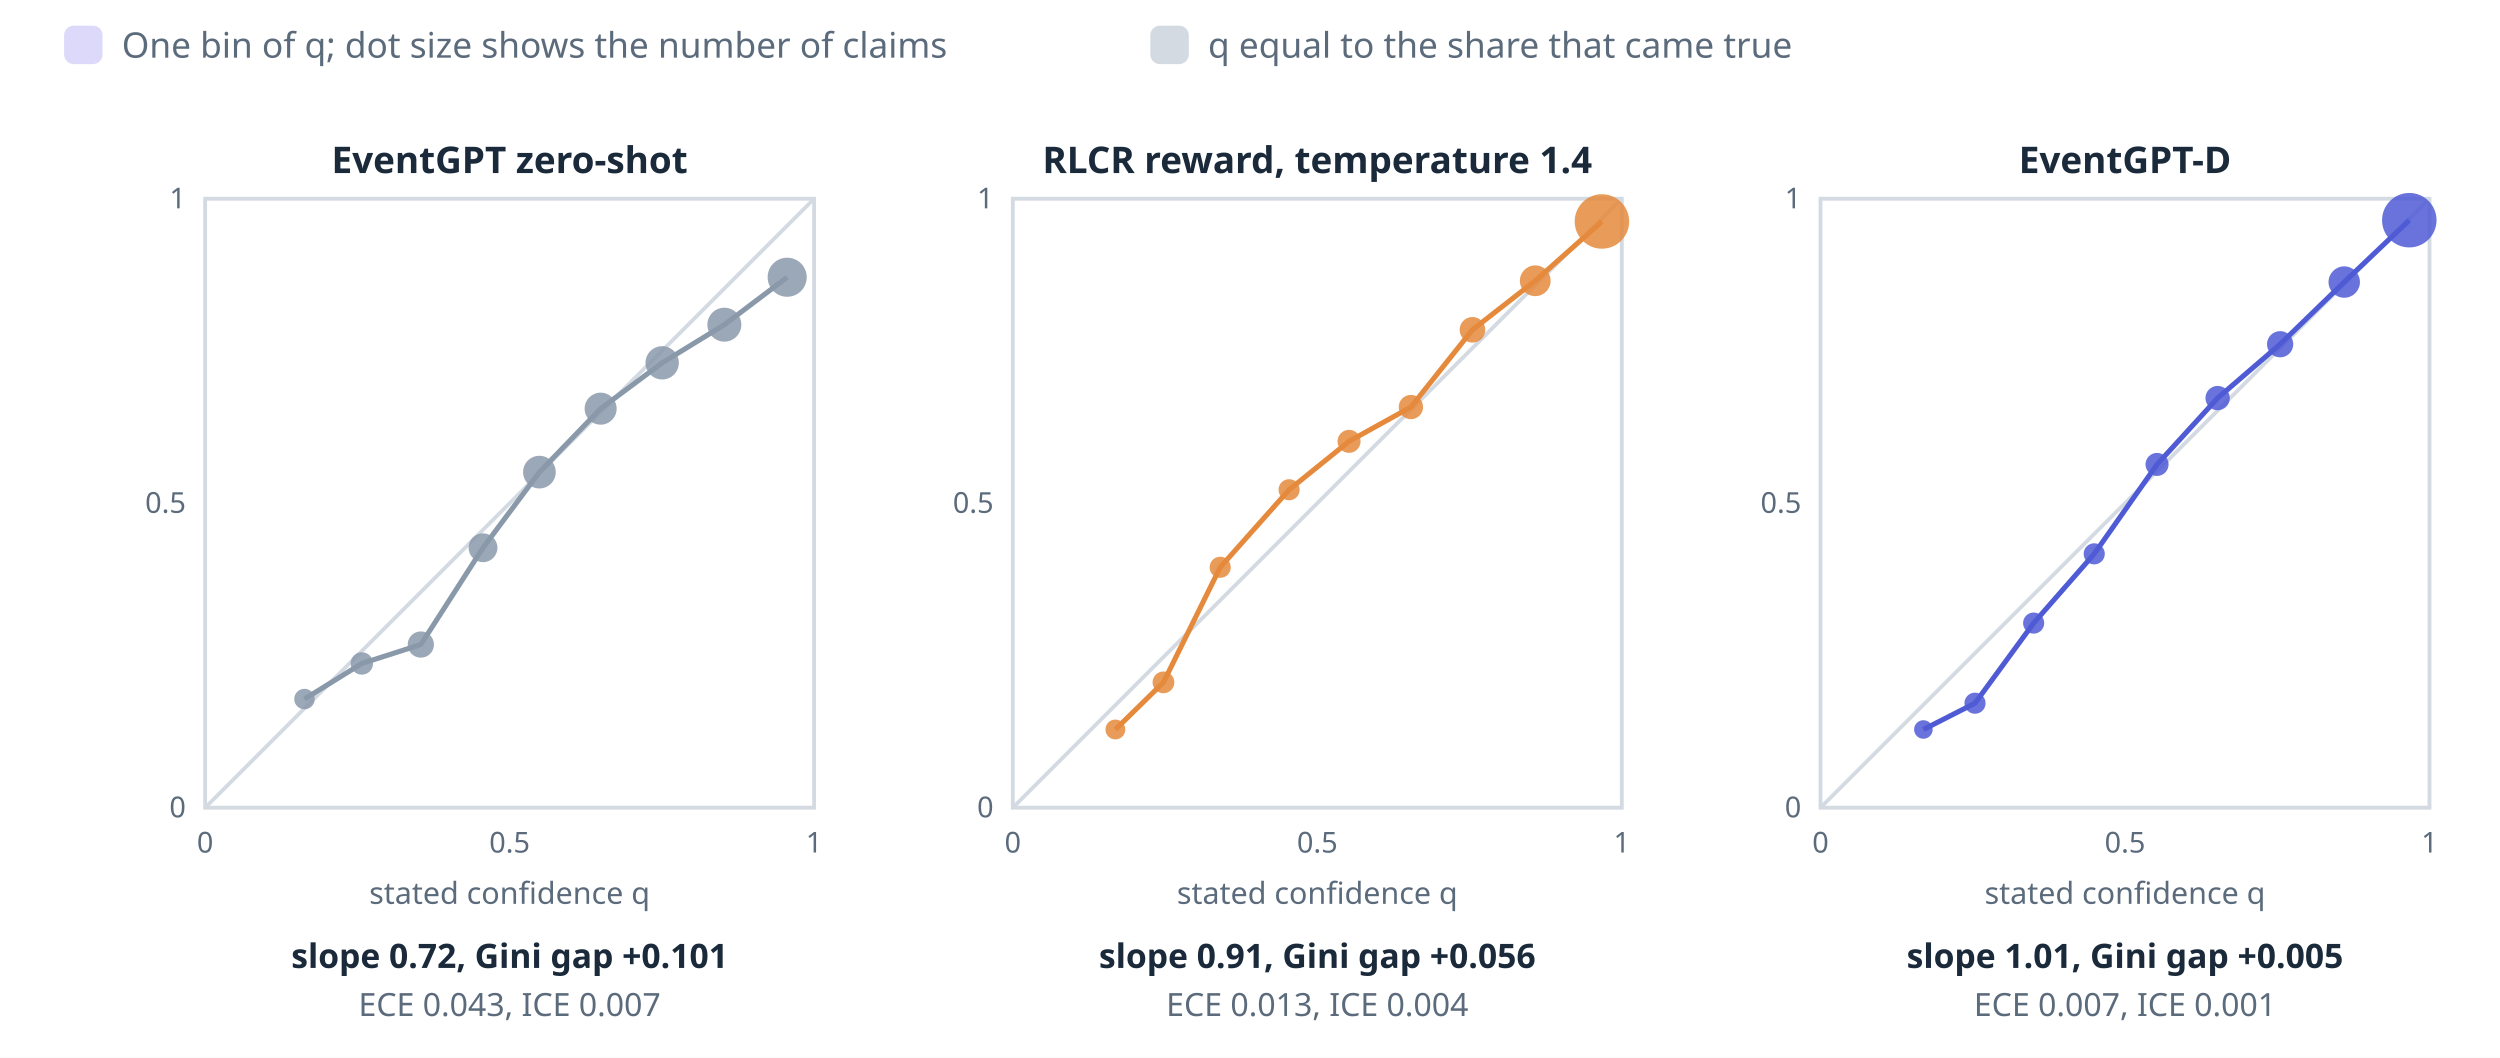
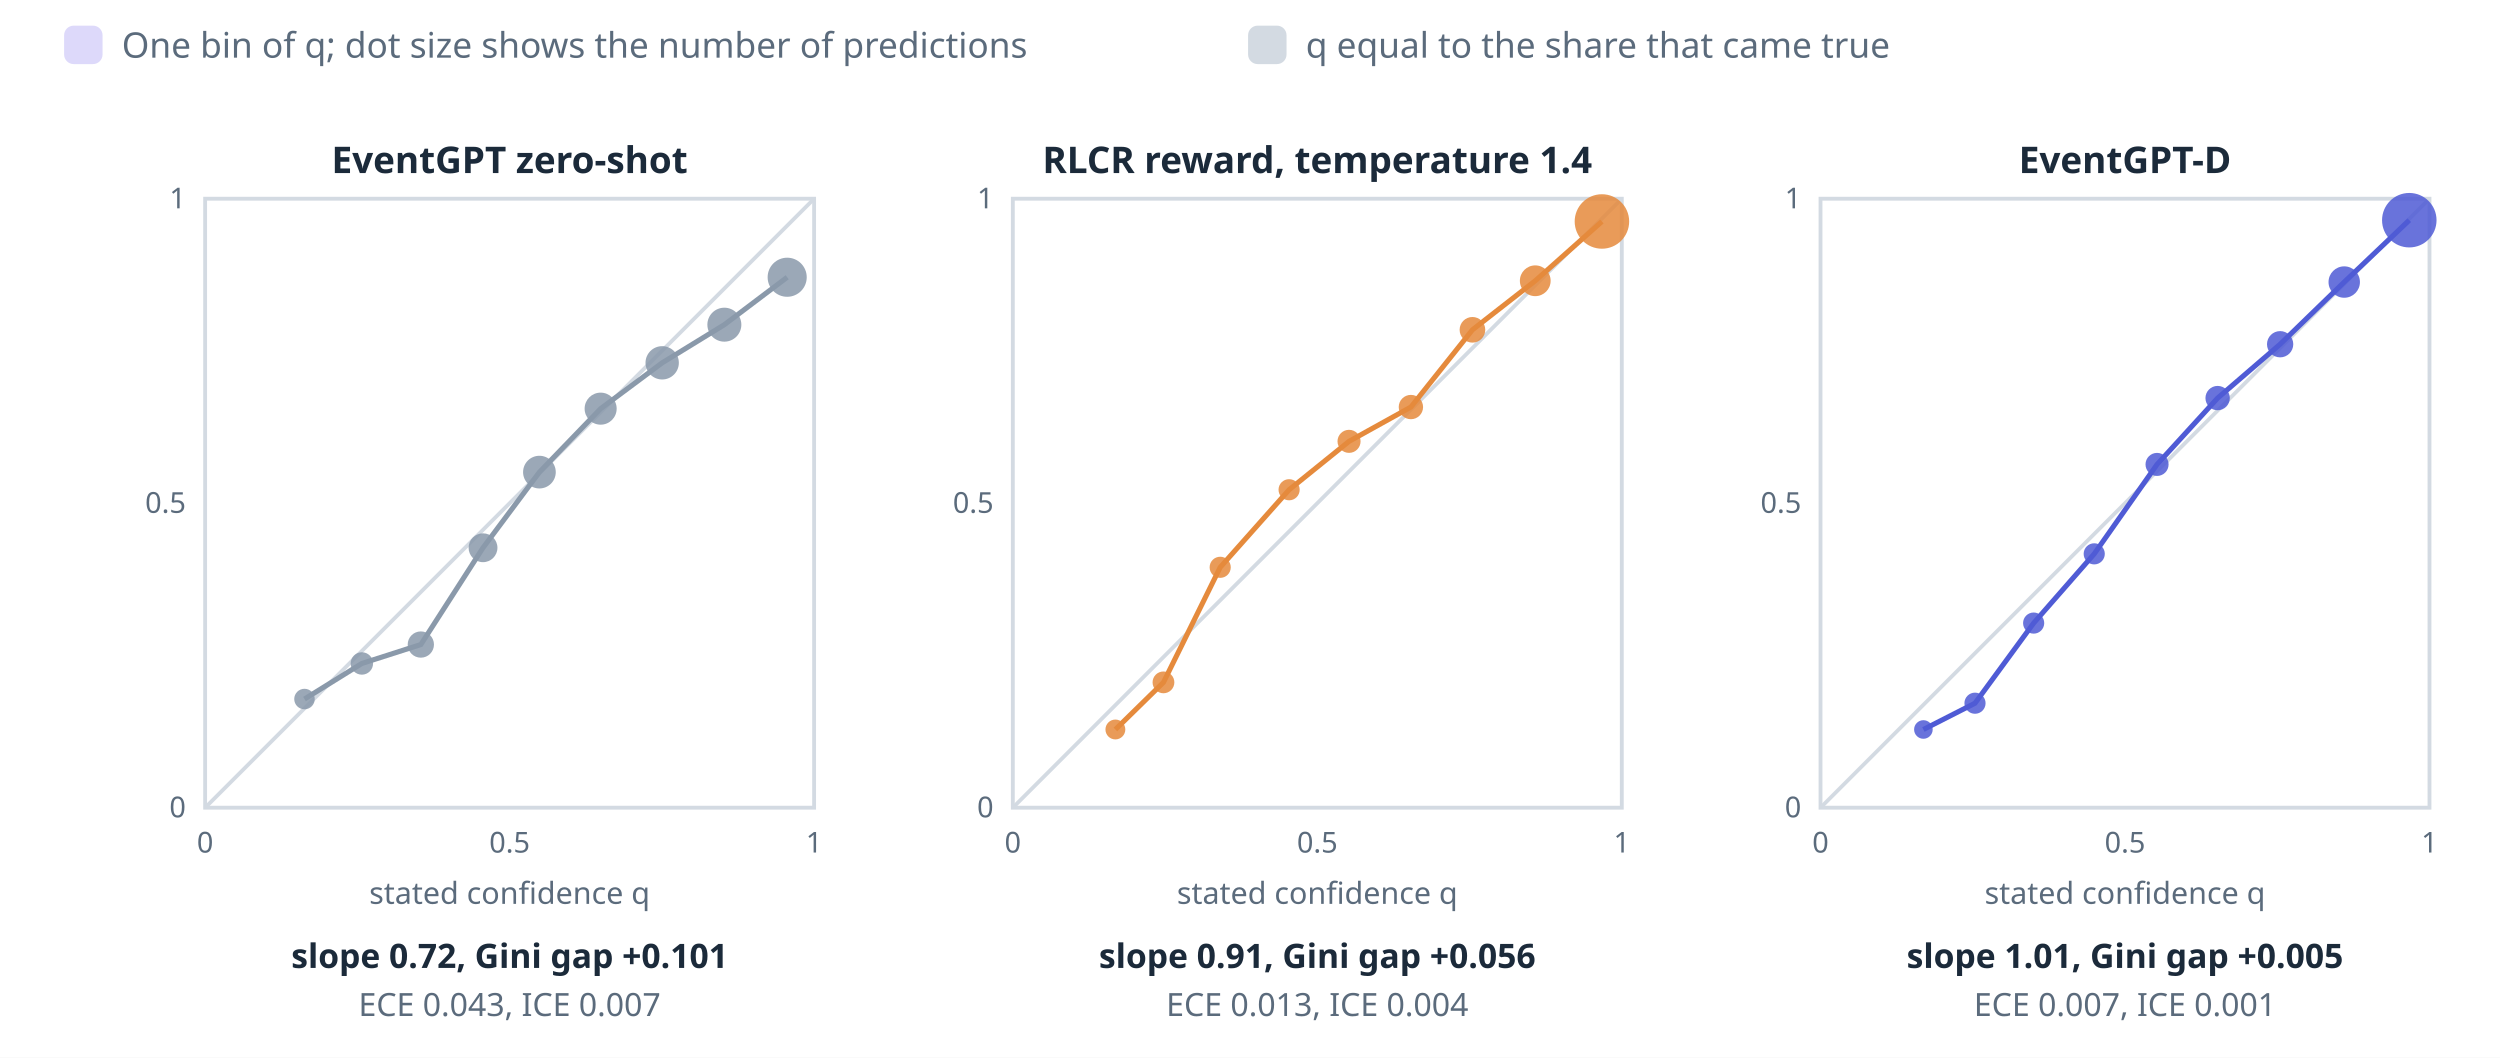
<svg xmlns="http://www.w3.org/2000/svg" width="780" height="330" viewBox="0 0 780 330">
  <defs>
    <marker id="head" viewBox="0 0 10 10" refX="9" refY="5" markerWidth="7" markerHeight="7" orient="auto-start-reverse">
      <path d="M0,1 L9,5 L0,9 z" fill="#1B2A3A" />
    </marker>
  </defs>
  <rect width="100%" height="100%" fill="white" />
  <rect x="20.0" y="8" width="12" height="12" rx="3" fill="#DDD9FA" stroke="none" stroke-width="1.2" />
-   <text x="38.0" y="18" font-family="'Inter 18pt'" font-size="11" font-weight="400" fill="#5B6B7C" text-anchor="start">One bin of q; dot size shows the number of claims</text>
-   <rect x="358.9" y="8" width="12" height="12" rx="3" fill="#D3DAE2" stroke="none" stroke-width="1.2" />
-   <text x="376.9" y="18" font-family="'Inter 18pt'" font-size="11" font-weight="400" fill="#5B6B7C" text-anchor="start">q equal to the share that came true</text>
+   <text x="38.0" y="18" font-family="'Inter 18pt'" font-size="11" font-weight="400" fill="#5B6B7C" text-anchor="start">One bin of q; dot size shows the number of predictions</text>
+   <rect x="389.4" y="8" width="12" height="12" rx="3" fill="#D3DAE2" stroke="none" stroke-width="1.2" />
+   <text x="407.4" y="18" font-family="'Inter 18pt'" font-size="11" font-weight="400" fill="#5B6B7C" text-anchor="start">q equal to the share that came true</text>
  <text x="159.0" y="54.0" font-family="'Inter 18pt'" font-size="11.5" font-weight="600" fill="#1B2A3A" text-anchor="middle">EventGPT zero-shot</text>
  <rect x="64.0" y="62.0" width="190.0" height="190.0" rx="0" fill="white" stroke="#D3DAE2" stroke-width="1.2" />
  <line x1="64.0" y1="252.0" x2="254.0" y2="62.0" stroke="#D3DAE2" stroke-width="1.2" />
  <polyline points="95.0,218.1 112.9,207.0 131.3,201.1 150.7,170.9 168.3,147.3 187.4,127.5 206.6,113.2 226.0,101.3 245.6,86.5" fill="none" stroke="#8A99AA" stroke-width="1.6" />
  <circle cx="95.0" cy="218.1" r="3.2" fill="#8A99AA" opacity="0.85" />
  <circle cx="112.9" cy="207.0" r="3.5" fill="#8A99AA" opacity="0.85" />
  <circle cx="131.3" cy="201.1" r="4.1" fill="#8A99AA" opacity="0.85" />
  <circle cx="150.7" cy="170.9" r="4.5" fill="#8A99AA" opacity="0.85" />
  <circle cx="168.3" cy="147.3" r="5.1" fill="#8A99AA" opacity="0.85" />
  <circle cx="187.4" cy="127.5" r="5.0" fill="#8A99AA" opacity="0.85" />
  <circle cx="206.6" cy="113.2" r="5.2" fill="#8A99AA" opacity="0.85" />
  <circle cx="226.0" cy="101.3" r="5.3" fill="#8A99AA" opacity="0.85" />
  <circle cx="245.6" cy="86.5" r="6.1" fill="#8A99AA" opacity="0.85" />
  <text x="64.0" y="266.0" font-family="'Inter 18pt'" font-size="9" font-weight="400" fill="#5B6B7C" text-anchor="middle">0</text>
  <text x="58.0" y="255.0" font-family="'Inter 18pt'" font-size="9" font-weight="400" fill="#5B6B7C" text-anchor="end">0</text>
  <text x="159.0" y="266.0" font-family="'Inter 18pt'" font-size="9" font-weight="400" fill="#5B6B7C" text-anchor="middle">0.5</text>
  <text x="58.0" y="160.0" font-family="'Inter 18pt'" font-size="9" font-weight="400" fill="#5B6B7C" text-anchor="end">0.5</text>
  <text x="254.0" y="266.0" font-family="'Inter 18pt'" font-size="9" font-weight="400" fill="#5B6B7C" text-anchor="middle">1</text>
  <text x="58.0" y="65.0" font-family="'Inter 18pt'" font-size="9" font-weight="400" fill="#5B6B7C" text-anchor="end">1</text>
  <text x="159.0" y="282.0" font-family="'Inter 18pt'" font-size="9.5" font-weight="400" fill="#5B6B7C" text-anchor="middle">stated confidence q</text>
  <text x="159.0" y="302.0" font-family="'Inter 18pt'" font-size="10.5" font-weight="600" fill="#1B2A3A" text-anchor="middle">slope 0.72, Gini gap +0.101</text>
  <text x="159.0" y="317.0" font-family="'Inter 18pt'" font-size="10" font-weight="400" fill="#5B6B7C" text-anchor="middle">ECE 0.043, ICE 0.007</text>
  <text x="411.0" y="54.0" font-family="'Inter 18pt'" font-size="11.5" font-weight="600" fill="#1B2A3A" text-anchor="middle">RLCR reward, temperature 1.4</text>
  <rect x="316.0" y="62.0" width="190.0" height="190.0" rx="0" fill="white" stroke="#D3DAE2" stroke-width="1.2" />
  <line x1="316.0" y1="252.0" x2="506.0" y2="62.0" stroke="#D3DAE2" stroke-width="1.2" />
  <polyline points="348.0,227.6 363.0,212.9 380.7,177.0 402.2,152.8 420.9,137.7 440.2,127.0 459.4,102.9 479.0,87.6 499.8,69.1" fill="none" stroke="#E58A3C" stroke-width="1.6" />
  <circle cx="348.0" cy="227.6" r="3.1" fill="#E58A3C" opacity="0.85" />
  <circle cx="363.0" cy="212.9" r="3.4" fill="#E58A3C" opacity="0.85" />
  <circle cx="380.7" cy="177.0" r="3.3" fill="#E58A3C" opacity="0.85" />
  <circle cx="402.2" cy="152.8" r="3.3" fill="#E58A3C" opacity="0.85" />
  <circle cx="420.9" cy="137.7" r="3.6" fill="#E58A3C" opacity="0.85" />
  <circle cx="440.2" cy="127.0" r="3.8" fill="#E58A3C" opacity="0.85" />
  <circle cx="459.4" cy="102.9" r="4.0" fill="#E58A3C" opacity="0.85" />
  <circle cx="479.0" cy="87.6" r="4.8" fill="#E58A3C" opacity="0.85" />
  <circle cx="499.8" cy="69.1" r="8.5" fill="#E58A3C" opacity="0.85" />
  <text x="316.0" y="266.0" font-family="'Inter 18pt'" font-size="9" font-weight="400" fill="#5B6B7C" text-anchor="middle">0</text>
  <text x="310.0" y="255.0" font-family="'Inter 18pt'" font-size="9" font-weight="400" fill="#5B6B7C" text-anchor="end">0</text>
  <text x="411.0" y="266.0" font-family="'Inter 18pt'" font-size="9" font-weight="400" fill="#5B6B7C" text-anchor="middle">0.5</text>
  <text x="310.0" y="160.0" font-family="'Inter 18pt'" font-size="9" font-weight="400" fill="#5B6B7C" text-anchor="end">0.5</text>
  <text x="506.0" y="266.0" font-family="'Inter 18pt'" font-size="9" font-weight="400" fill="#5B6B7C" text-anchor="middle">1</text>
  <text x="310.0" y="65.0" font-family="'Inter 18pt'" font-size="9" font-weight="400" fill="#5B6B7C" text-anchor="end">1</text>
  <text x="411.0" y="282.0" font-family="'Inter 18pt'" font-size="9.5" font-weight="400" fill="#5B6B7C" text-anchor="middle">stated confidence q</text>
  <text x="411.0" y="302.0" font-family="'Inter 18pt'" font-size="10.5" font-weight="600" fill="#1B2A3A" text-anchor="middle">slope 0.91, Gini gap +0.056</text>
  <text x="411.0" y="317.0" font-family="'Inter 18pt'" font-size="10" font-weight="400" fill="#5B6B7C" text-anchor="middle">ECE 0.013, ICE 0.004</text>
  <text x="663.0" y="54.0" font-family="'Inter 18pt'" font-size="11.5" font-weight="600" fill="#1B2A3A" text-anchor="middle">EventGPT-D</text>
  <rect x="568.0" y="62.0" width="190.0" height="190.0" rx="0" fill="white" stroke="#D3DAE2" stroke-width="1.2" />
  <line x1="568.0" y1="252.0" x2="758.0" y2="62.0" stroke="#D3DAE2" stroke-width="1.2" />
  <polyline points="600.1,227.6 616.2,219.4 634.5,194.4 653.4,172.8 673.0,144.9 691.9,124.2 711.4,107.4 731.4,88.0 751.7,68.7" fill="none" stroke="#4F5BD5" stroke-width="1.6" />
  <circle cx="600.1" cy="227.6" r="2.9" fill="#4F5BD5" opacity="0.85" />
  <circle cx="616.2" cy="219.4" r="3.3" fill="#4F5BD5" opacity="0.85" />
  <circle cx="634.5" cy="194.4" r="3.3" fill="#4F5BD5" opacity="0.85" />
  <circle cx="653.4" cy="172.8" r="3.3" fill="#4F5BD5" opacity="0.85" />
  <circle cx="673.0" cy="144.9" r="3.6" fill="#4F5BD5" opacity="0.85" />
  <circle cx="691.9" cy="124.2" r="3.8" fill="#4F5BD5" opacity="0.85" />
  <circle cx="711.4" cy="107.4" r="4.1" fill="#4F5BD5" opacity="0.85" />
  <circle cx="731.4" cy="88.0" r="4.9" fill="#4F5BD5" opacity="0.85" />
  <circle cx="751.7" cy="68.7" r="8.5" fill="#4F5BD5" opacity="0.85" />
  <text x="568.0" y="266.0" font-family="'Inter 18pt'" font-size="9" font-weight="400" fill="#5B6B7C" text-anchor="middle">0</text>
  <text x="562.0" y="255.0" font-family="'Inter 18pt'" font-size="9" font-weight="400" fill="#5B6B7C" text-anchor="end">0</text>
  <text x="663.0" y="266.0" font-family="'Inter 18pt'" font-size="9" font-weight="400" fill="#5B6B7C" text-anchor="middle">0.5</text>
  <text x="562.0" y="160.0" font-family="'Inter 18pt'" font-size="9" font-weight="400" fill="#5B6B7C" text-anchor="end">0.5</text>
  <text x="758.0" y="266.0" font-family="'Inter 18pt'" font-size="9" font-weight="400" fill="#5B6B7C" text-anchor="middle">1</text>
  <text x="562.0" y="65.0" font-family="'Inter 18pt'" font-size="9" font-weight="400" fill="#5B6B7C" text-anchor="end">1</text>
  <text x="663.0" y="282.0" font-family="'Inter 18pt'" font-size="9.5" font-weight="400" fill="#5B6B7C" text-anchor="middle">stated confidence q</text>
  <text x="663.0" y="302.0" font-family="'Inter 18pt'" font-size="10.5" font-weight="600" fill="#1B2A3A" text-anchor="middle">slope 1.01, Gini gap +0.005</text>
  <text x="663.0" y="317.0" font-family="'Inter 18pt'" font-size="10" font-weight="400" fill="#5B6B7C" text-anchor="middle">ECE 0.007, ICE 0.001</text>
  <text x="22" y="157.0" font-family="'Inter 18pt'" font-size="9" font-weight="400" fill="#1B2A3A" text-anchor="start" />
</svg>
